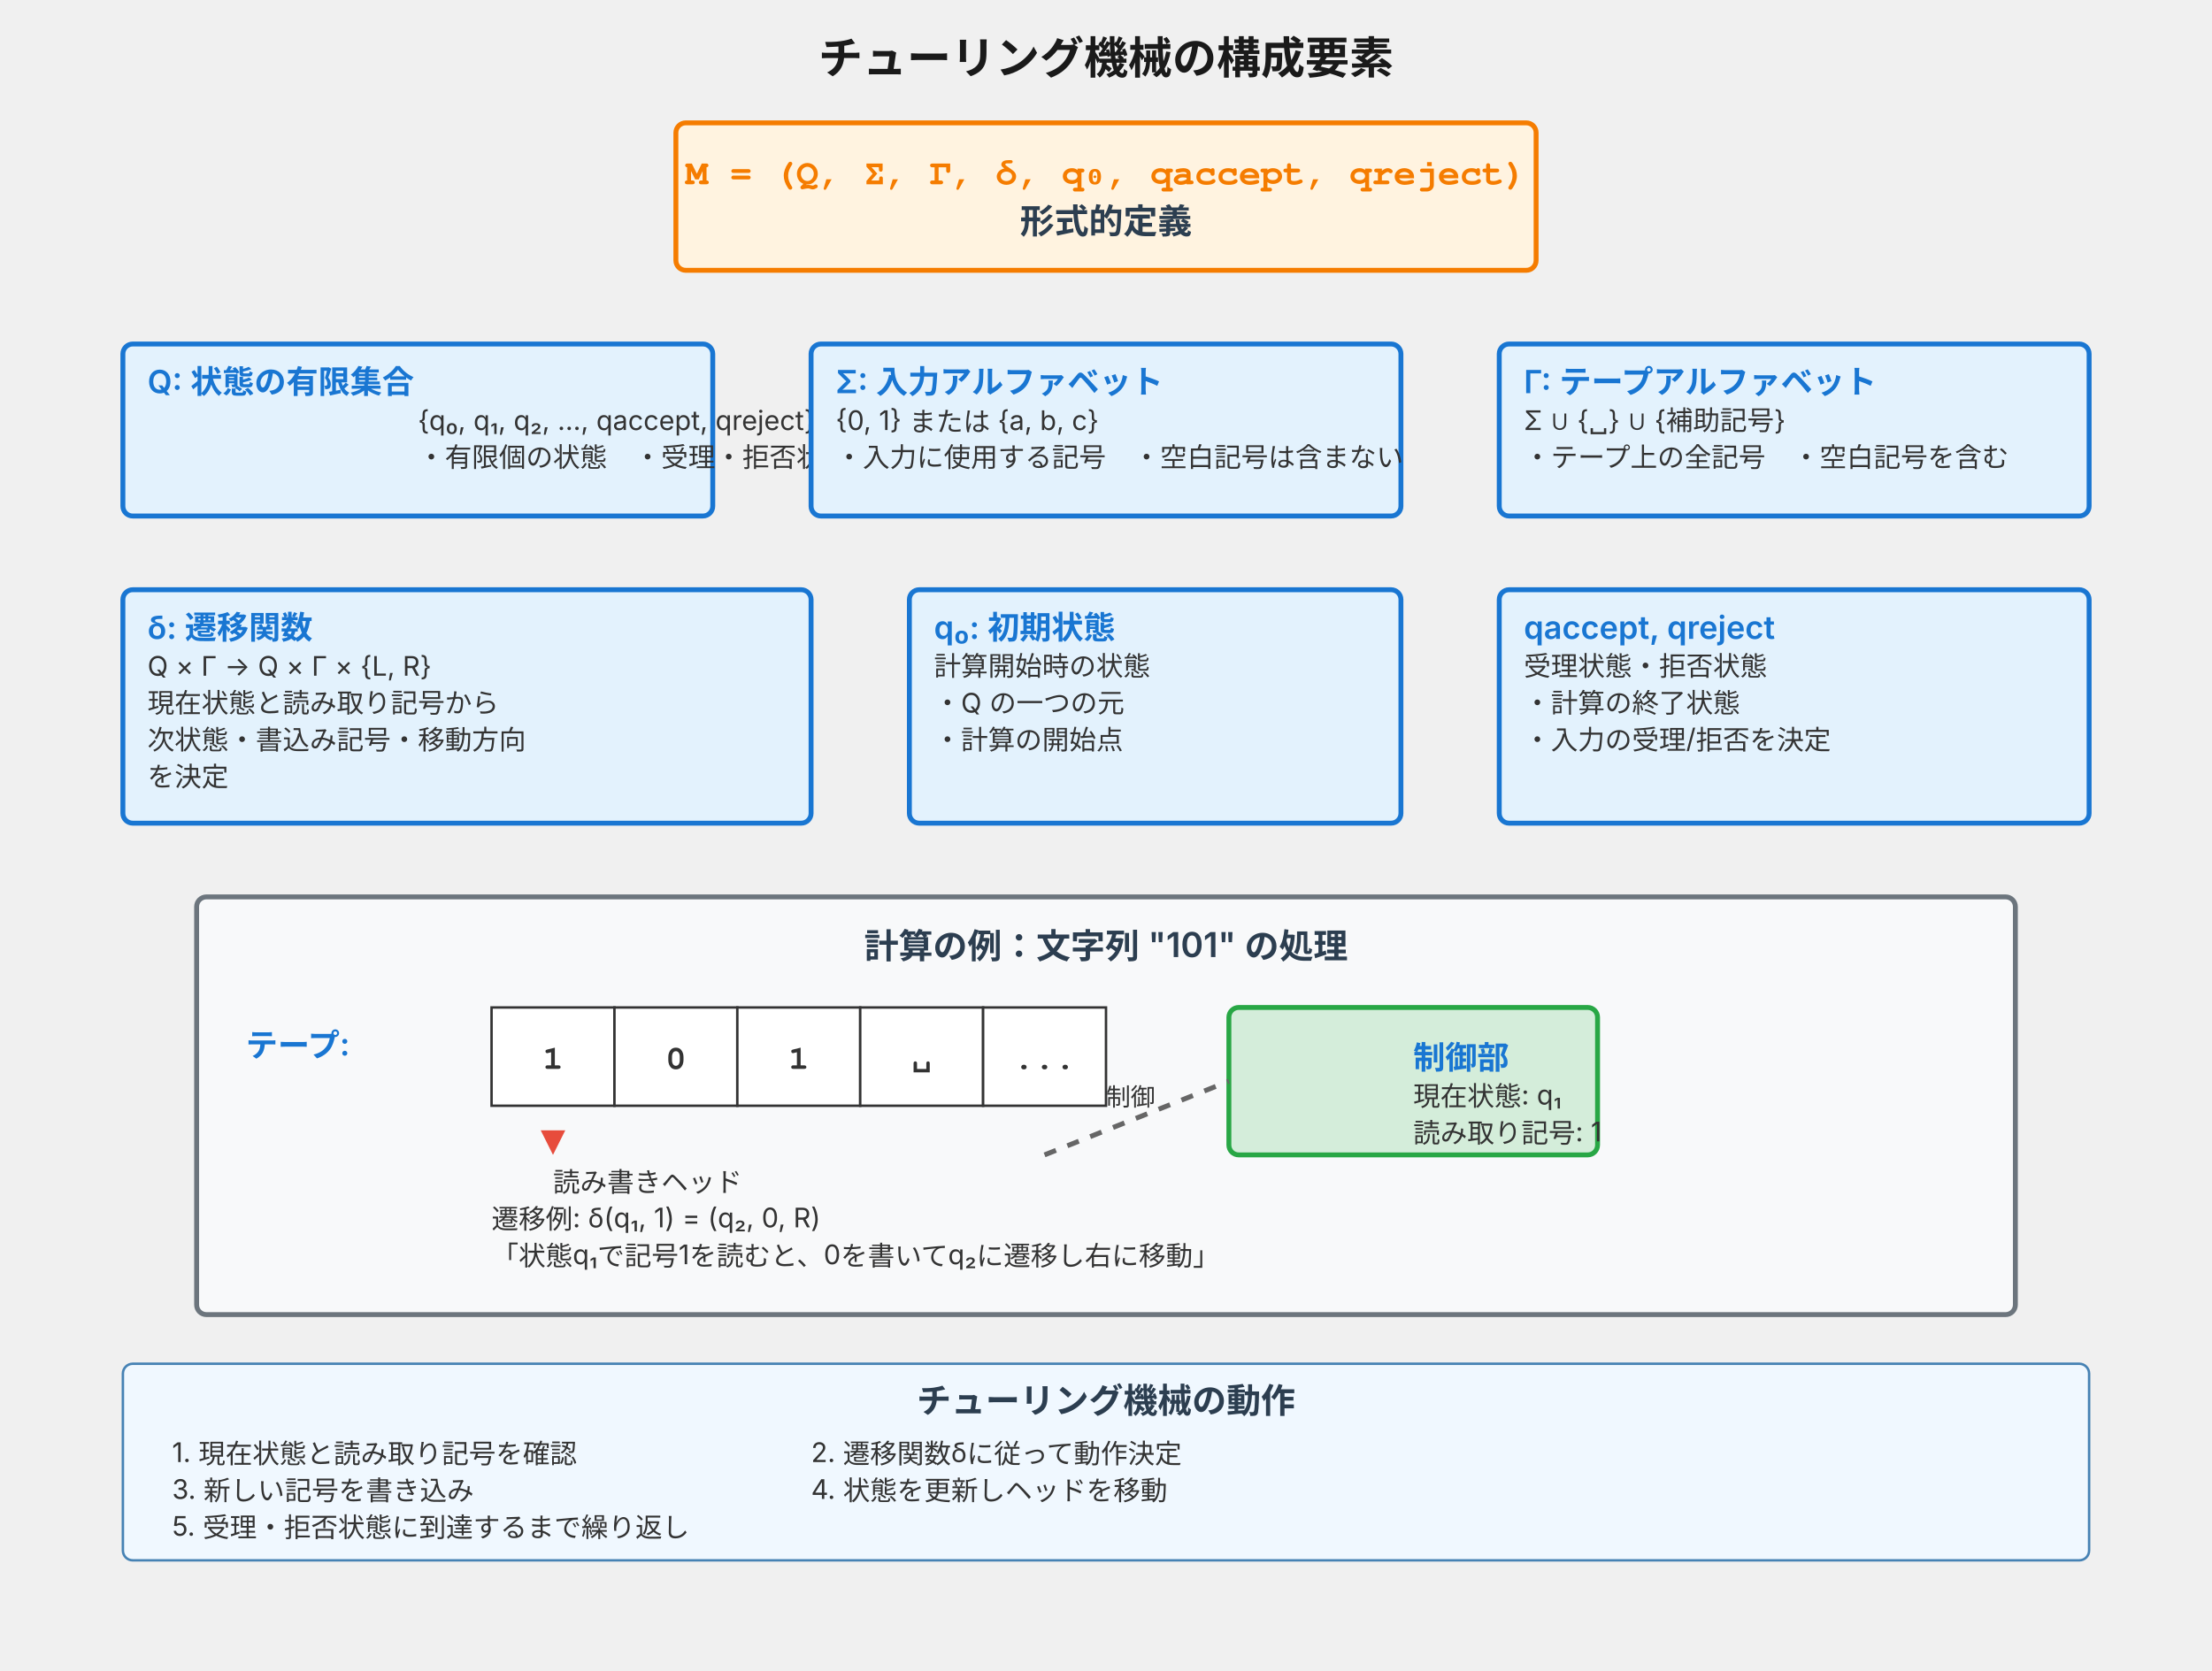
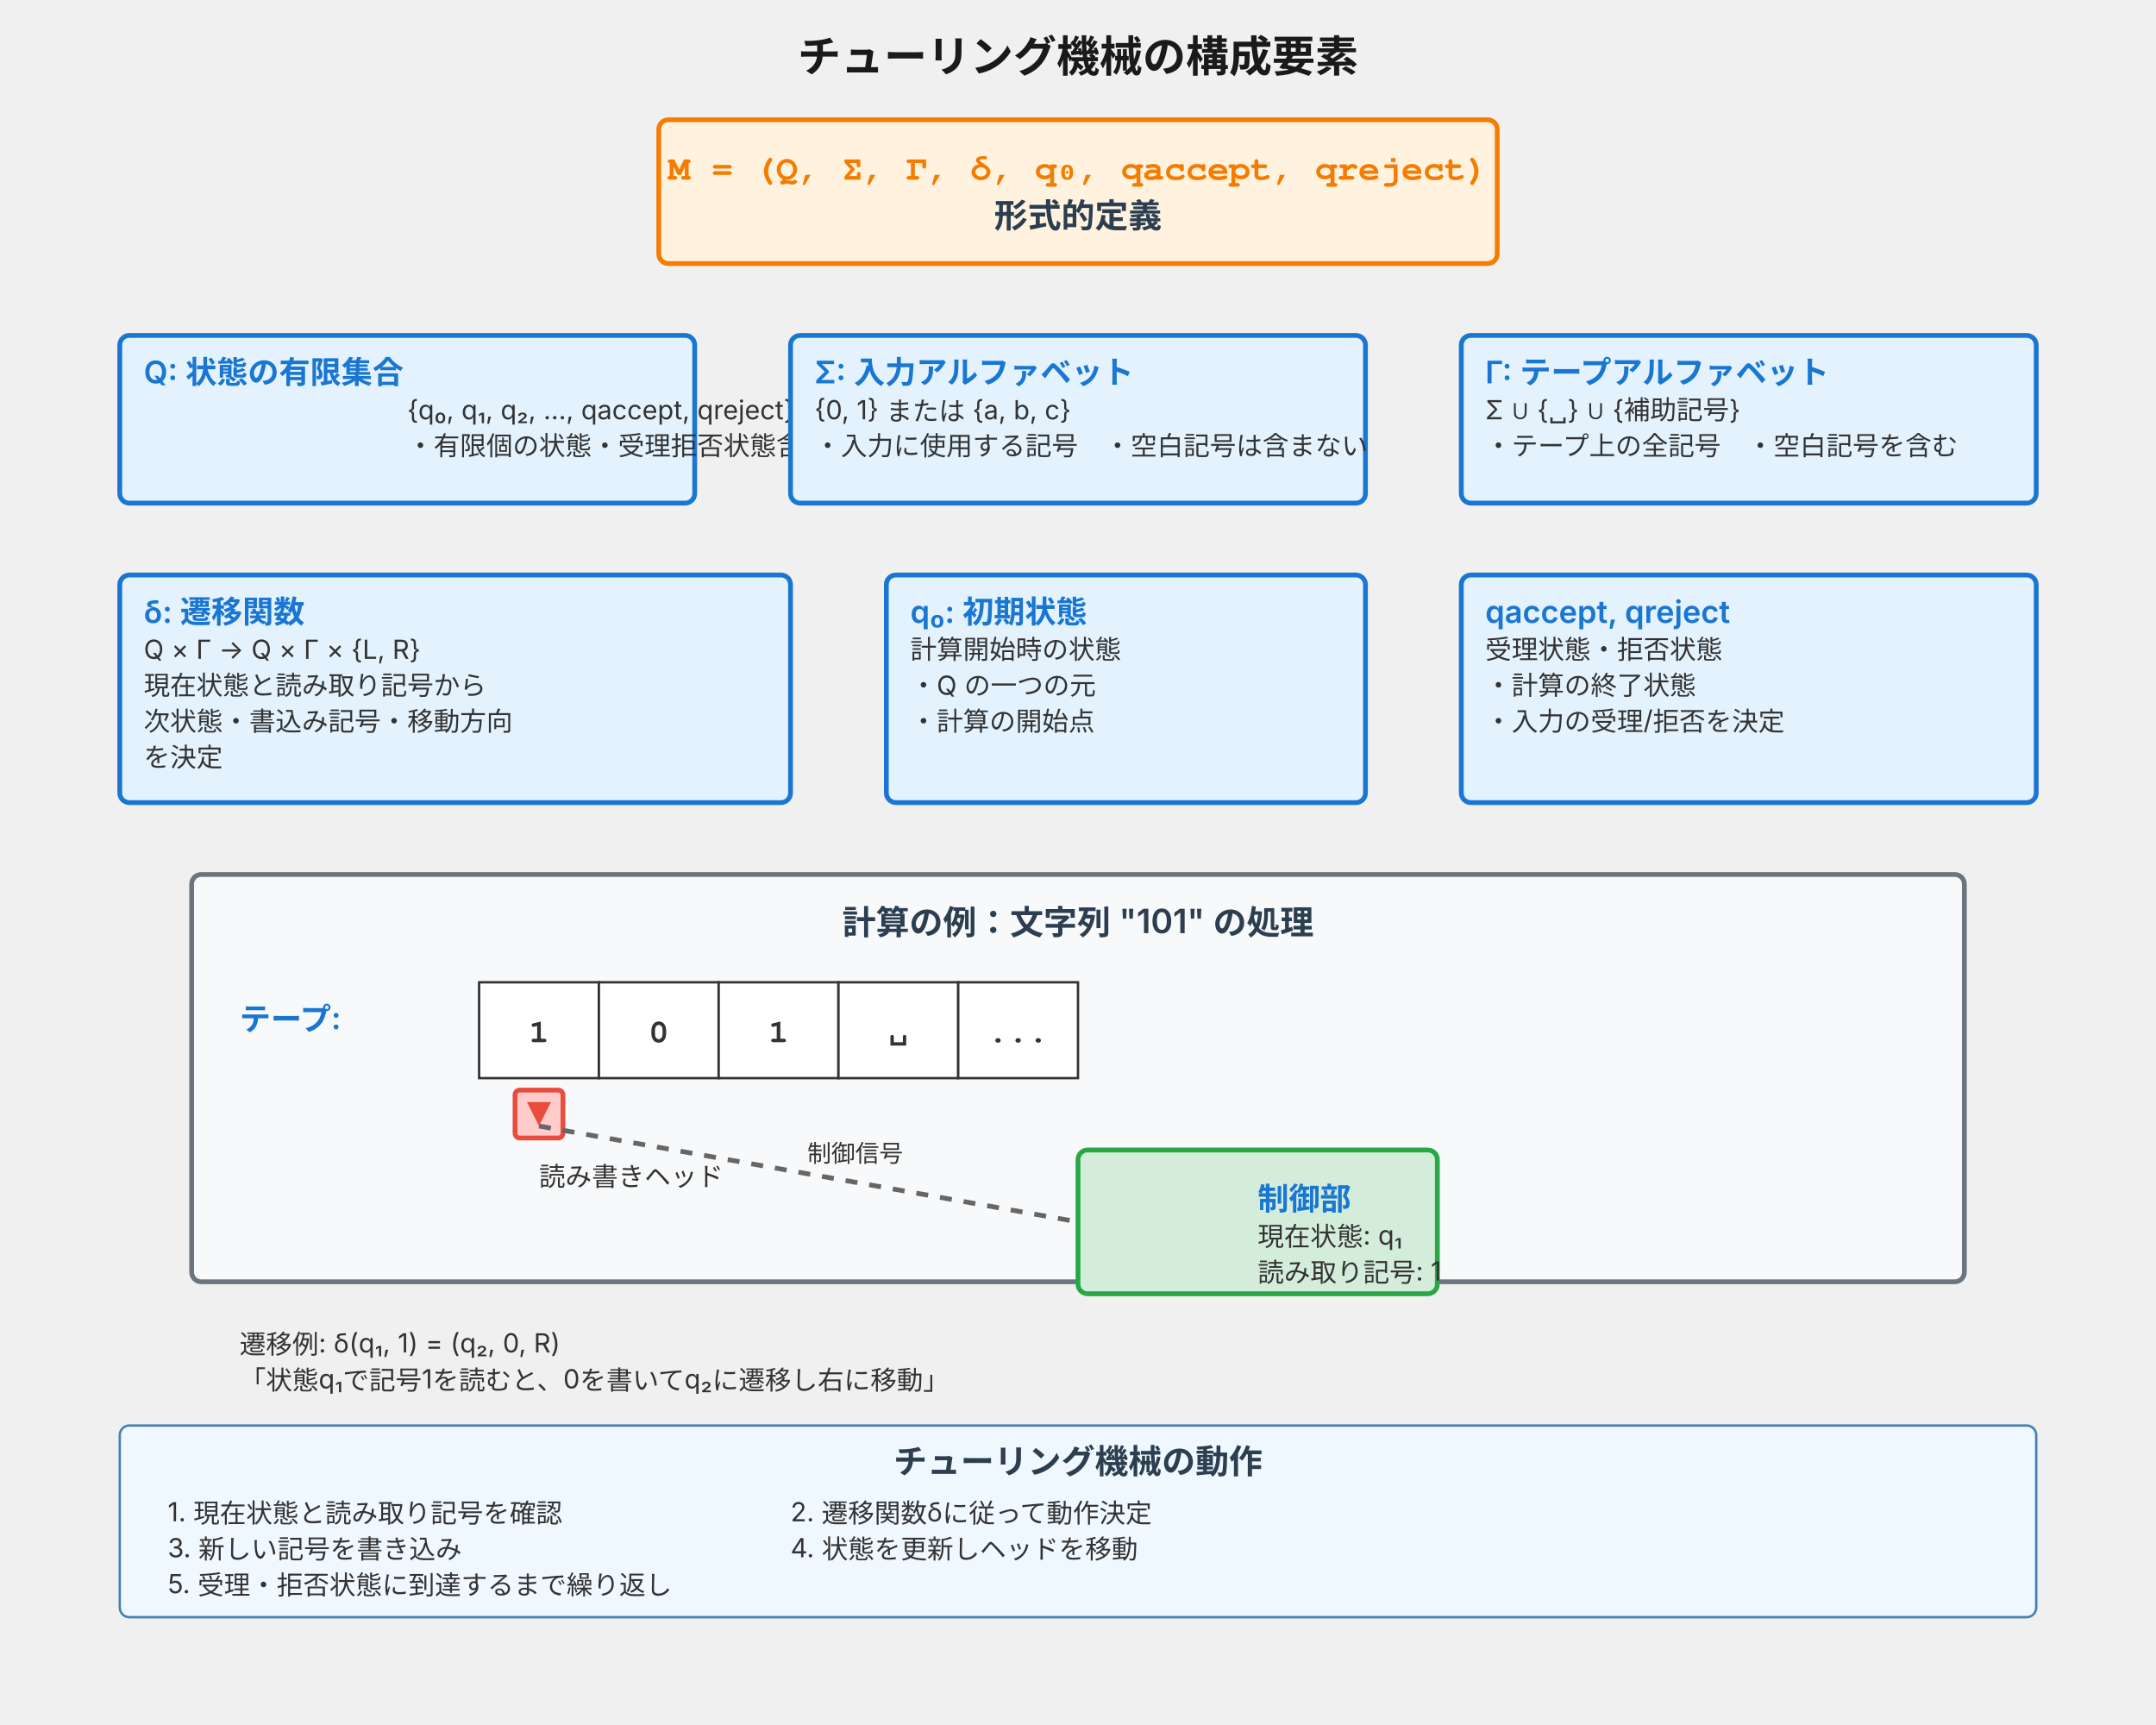
- <svg xmlns="http://www.w3.org/2000/svg" viewBox="0 0 900 680">
+ <svg xmlns="http://www.w3.org/2000/svg" viewBox="0 0 900 720">
  <defs>
    <style>
      .component-box { 
        fill: #e3f2fd; 
        stroke: #1976d2; 
        stroke-width: 2px; 
        rx: 4px; 
        ry: 4px; 
      }
      
      .formal-def-box {
        fill: #fff3e0;
        stroke: #f57c00;
        stroke-width: 2px;
        rx: 4px;
        ry: 4px;
      }
      
      .title { 
        font-family: Inter, Helvetica, sans-serif;
        font-size: 18px; 
        font-weight: 600; 
        text-anchor: middle; 
        fill: #1a1a1a;
      }
      
      .subtitle { 
        font-family: Inter, Helvetica, sans-serif;
        font-size: 14px; 
        font-weight: 600; 
        text-anchor: middle; 
        fill: #2c3e50;
      }
      
      .component-title { 
        font-family: Inter, Helvetica, sans-serif;
        font-size: 13px; 
        font-weight: 600; 
        text-anchor: start; 
        fill: #1976d2;
      }
      
      .component-desc { 
        font-family: Inter, Helvetica, sans-serif;
        font-size: 11px; 
        font-weight: 400; 
        text-anchor: start; 
        fill: #333;
      }
      
      .formal-notation {
        font-family: Courier, monospace;
        font-size: 15px; 
        font-weight: 600; 
        text-anchor: middle; 
        fill: #f57c00;
      }
      
      .tape-cell {
        fill: white;
        stroke: #333;
        stroke-width: 1px;
      }
      
      .tape-text {
        font-family: Courier, monospace;
        font-size: 14px;
        font-weight: 600;
        text-anchor: middle;
        fill: #333;
      }
      
      .head-pointer {
        fill: #e74c3c;
      }
    </style>
  </defs>
  <text x="450" y="30" class="title">チューリング機械の構成要素</text>
  <rect x="275" y="50" width="350" height="60" class="formal-def-box" />
  <text x="450" y="75" class="formal-notation">M = (Q, Σ, Γ, δ, q₀, qaccept, qreject)</text>
  <text x="450" y="95" class="subtitle">形式的定義</text>
  <rect x="50" y="140" width="240" height="70" class="component-box" />
  <text x="60" y="160" class="component-title">Q: 状態の有限集合</text>
  <text x="170" y="175" text-anchor="middle" class="component-desc">{q₀, q₁, q₂, ..., qaccept, qreject}</text>
-   <text x="170" y="190" text-anchor="middle" class="component-desc">・有限個の状態　・受理・拒否状態を含む</text>
+   <text x="170" y="190" text-anchor="middle" class="component-desc">・有限個の状態・受理拒否状態含む</text>
  <rect x="330" y="140" width="240" height="70" class="component-box" />
  <text x="340" y="160" class="component-title">Σ: 入力アルファベット</text>
  <text x="340" y="175" class="component-desc">{0, 1} または {a, b, c}</text>
  <text x="340" y="190" class="component-desc">・入力に使用する記号　・空白記号は含まない</text>
  <rect x="610" y="140" width="240" height="70" class="component-box" />
  <text x="620" y="160" class="component-title">Γ: テープアルファベット</text>
  <text x="620" y="175" class="component-desc">Σ ∪ {␣} ∪ {補助記号}</text>
  <text x="620" y="190" class="component-desc">・テープ上の全記号　・空白記号を含む</text>
  <rect x="50" y="240" width="280" height="95" class="component-box" />
  <text x="60" y="260" class="component-title">δ: 遷移関数</text>
  <text x="60" y="275" class="component-desc">Q × Γ → Q × Γ × {L, R}</text>
  <text x="60" y="290" class="component-desc">現在状態と読み取り記号から</text>
  <text x="60" y="305" class="component-desc">次状態・書込み記号・移動方向</text>
  <text x="60" y="320" class="component-desc">を決定</text>
  <rect x="370" y="240" width="200" height="95" class="component-box" />
  <text x="380" y="260" class="component-title">q₀: 初期状態</text>
  <text x="380" y="275" class="component-desc">計算開始時の状態</text>
  <text x="380" y="290" class="component-desc">・Q の一つの元</text>
  <text x="380" y="305" class="component-desc">・計算の開始点</text>
  <rect x="610" y="240" width="240" height="95" class="component-box" />
  <text x="620" y="260" class="component-title">qaccept, qreject</text>
  <text x="620" y="275" class="component-desc">受理状態・拒否状態</text>
  <text x="620" y="290" class="component-desc">・計算の終了状態</text>
  <text x="620" y="305" class="component-desc">・入力の受理/拒否を決定</text>
  <rect x="80" y="365" width="740" height="170" style="fill: #f8f9fa; stroke: #6c757d; stroke-width: 2px; rx: 4px;" />
  <text x="450" y="390" class="subtitle">計算の例：文字列 "101" の処理</text>
  <g transform="translate(200, 410)">
    <text x="-100" y="20" class="component-title">テープ:</text>
    <rect x="0" y="0" width="50" height="40" class="tape-cell" />
    <rect x="50" y="0" width="50" height="40" class="tape-cell" />
    <rect x="100" y="0" width="50" height="40" class="tape-cell" />
    <rect x="150" y="0" width="50" height="40" class="tape-cell" />
    <rect x="200" y="0" width="50" height="40" class="tape-cell" />
    <text x="25" y="25" class="tape-text">1</text>
    <text x="75" y="25" class="tape-text">0</text>
    <text x="125" y="25" class="tape-text">1</text>
    <text x="175" y="25" class="tape-text">␣</text>
    <text x="225" y="25" class="tape-text">...</text>
+     <rect x="15" y="45" width="20" height="20" style="fill: #ffcccb; stroke: #e74c3c; stroke-width: 2px; rx: 2px;" />
    <polygon points="20,50 30,50 25,60" class="head-pointer" />
-     <text x="25" y="75" class="component-desc" text-anchor="middle">読み書きヘッド</text>
+     <text x="25" y="85" class="component-desc" text-anchor="middle">読み書きヘッド</text>
  </g>
-   <g transform="translate(500, 410)">
+   <g transform="translate(450, 480)">
    <rect x="0" y="0" width="150" height="60" style="fill: #d4edda; stroke: #28a745; stroke-width: 2px; rx: 4px;" />
    <text x="75" y="25" class="component-title" text-anchor="middle">制御部</text>
    <text x="75" y="40" class="component-desc" text-anchor="middle">現在状態: q₁</text>
    <text x="75" y="55" class="component-desc" text-anchor="middle">読み取り記号: 1</text>
  </g>
-   <line x1="425" y1="470" x2="500" y2="440" stroke="#666" stroke-width="2" stroke-dasharray="5,5" />
-   <text x="450" y="450" class="component-desc" text-anchor="middle" style="font-size: 10px;">制御</text>
-   <text x="200" y="500" class="component-desc">遷移例: δ(q₁, 1) = (q₂, 0, R)</text>
-   <text x="200" y="515" class="component-desc">「状態q₁で記号1を読むと、0を書いてq₂に遷移し右に移動」</text>
-   <g transform="translate(50, 555)">
+   <line x1="225" y1="470" x2="450" y2="510" stroke="#666" stroke-width="2" stroke-dasharray="5,5" />
+   <text x="337" y="485" class="component-desc" text-anchor="middle" style="font-size: 10px;">制御信号</text>
+   <text x="100" y="565" class="component-desc">遷移例: δ(q₁, 1) = (q₂, 0, R)</text>
+   <text x="100" y="580" class="component-desc">「状態q₁で記号1を読むと、0を書いてq₂に遷移し右に移動」</text>
+   <g transform="translate(50, 595)">
    <rect x="0" y="0" width="800" height="80" style="fill: #f0f8ff; stroke: #4682b4; stroke-width: 1px; rx: 4px;" />
    <text x="400" y="20" class="subtitle">チューリング機械の動作</text>
    <text x="20" y="40" class="component-desc">1. 現在状態と読み取り記号を確認</text>
    <text x="280" y="40" class="component-desc">2. 遷移関数δに従って動作決定</text>
    <text x="20" y="55" class="component-desc">3. 新しい記号を書き込み</text>
    <text x="280" y="55" class="component-desc">4. 状態を更新しヘッドを移動</text>
    <text x="20" y="70" class="component-desc">5. 受理・拒否状態に到達するまで繰り返し</text>
  </g>
</svg>
